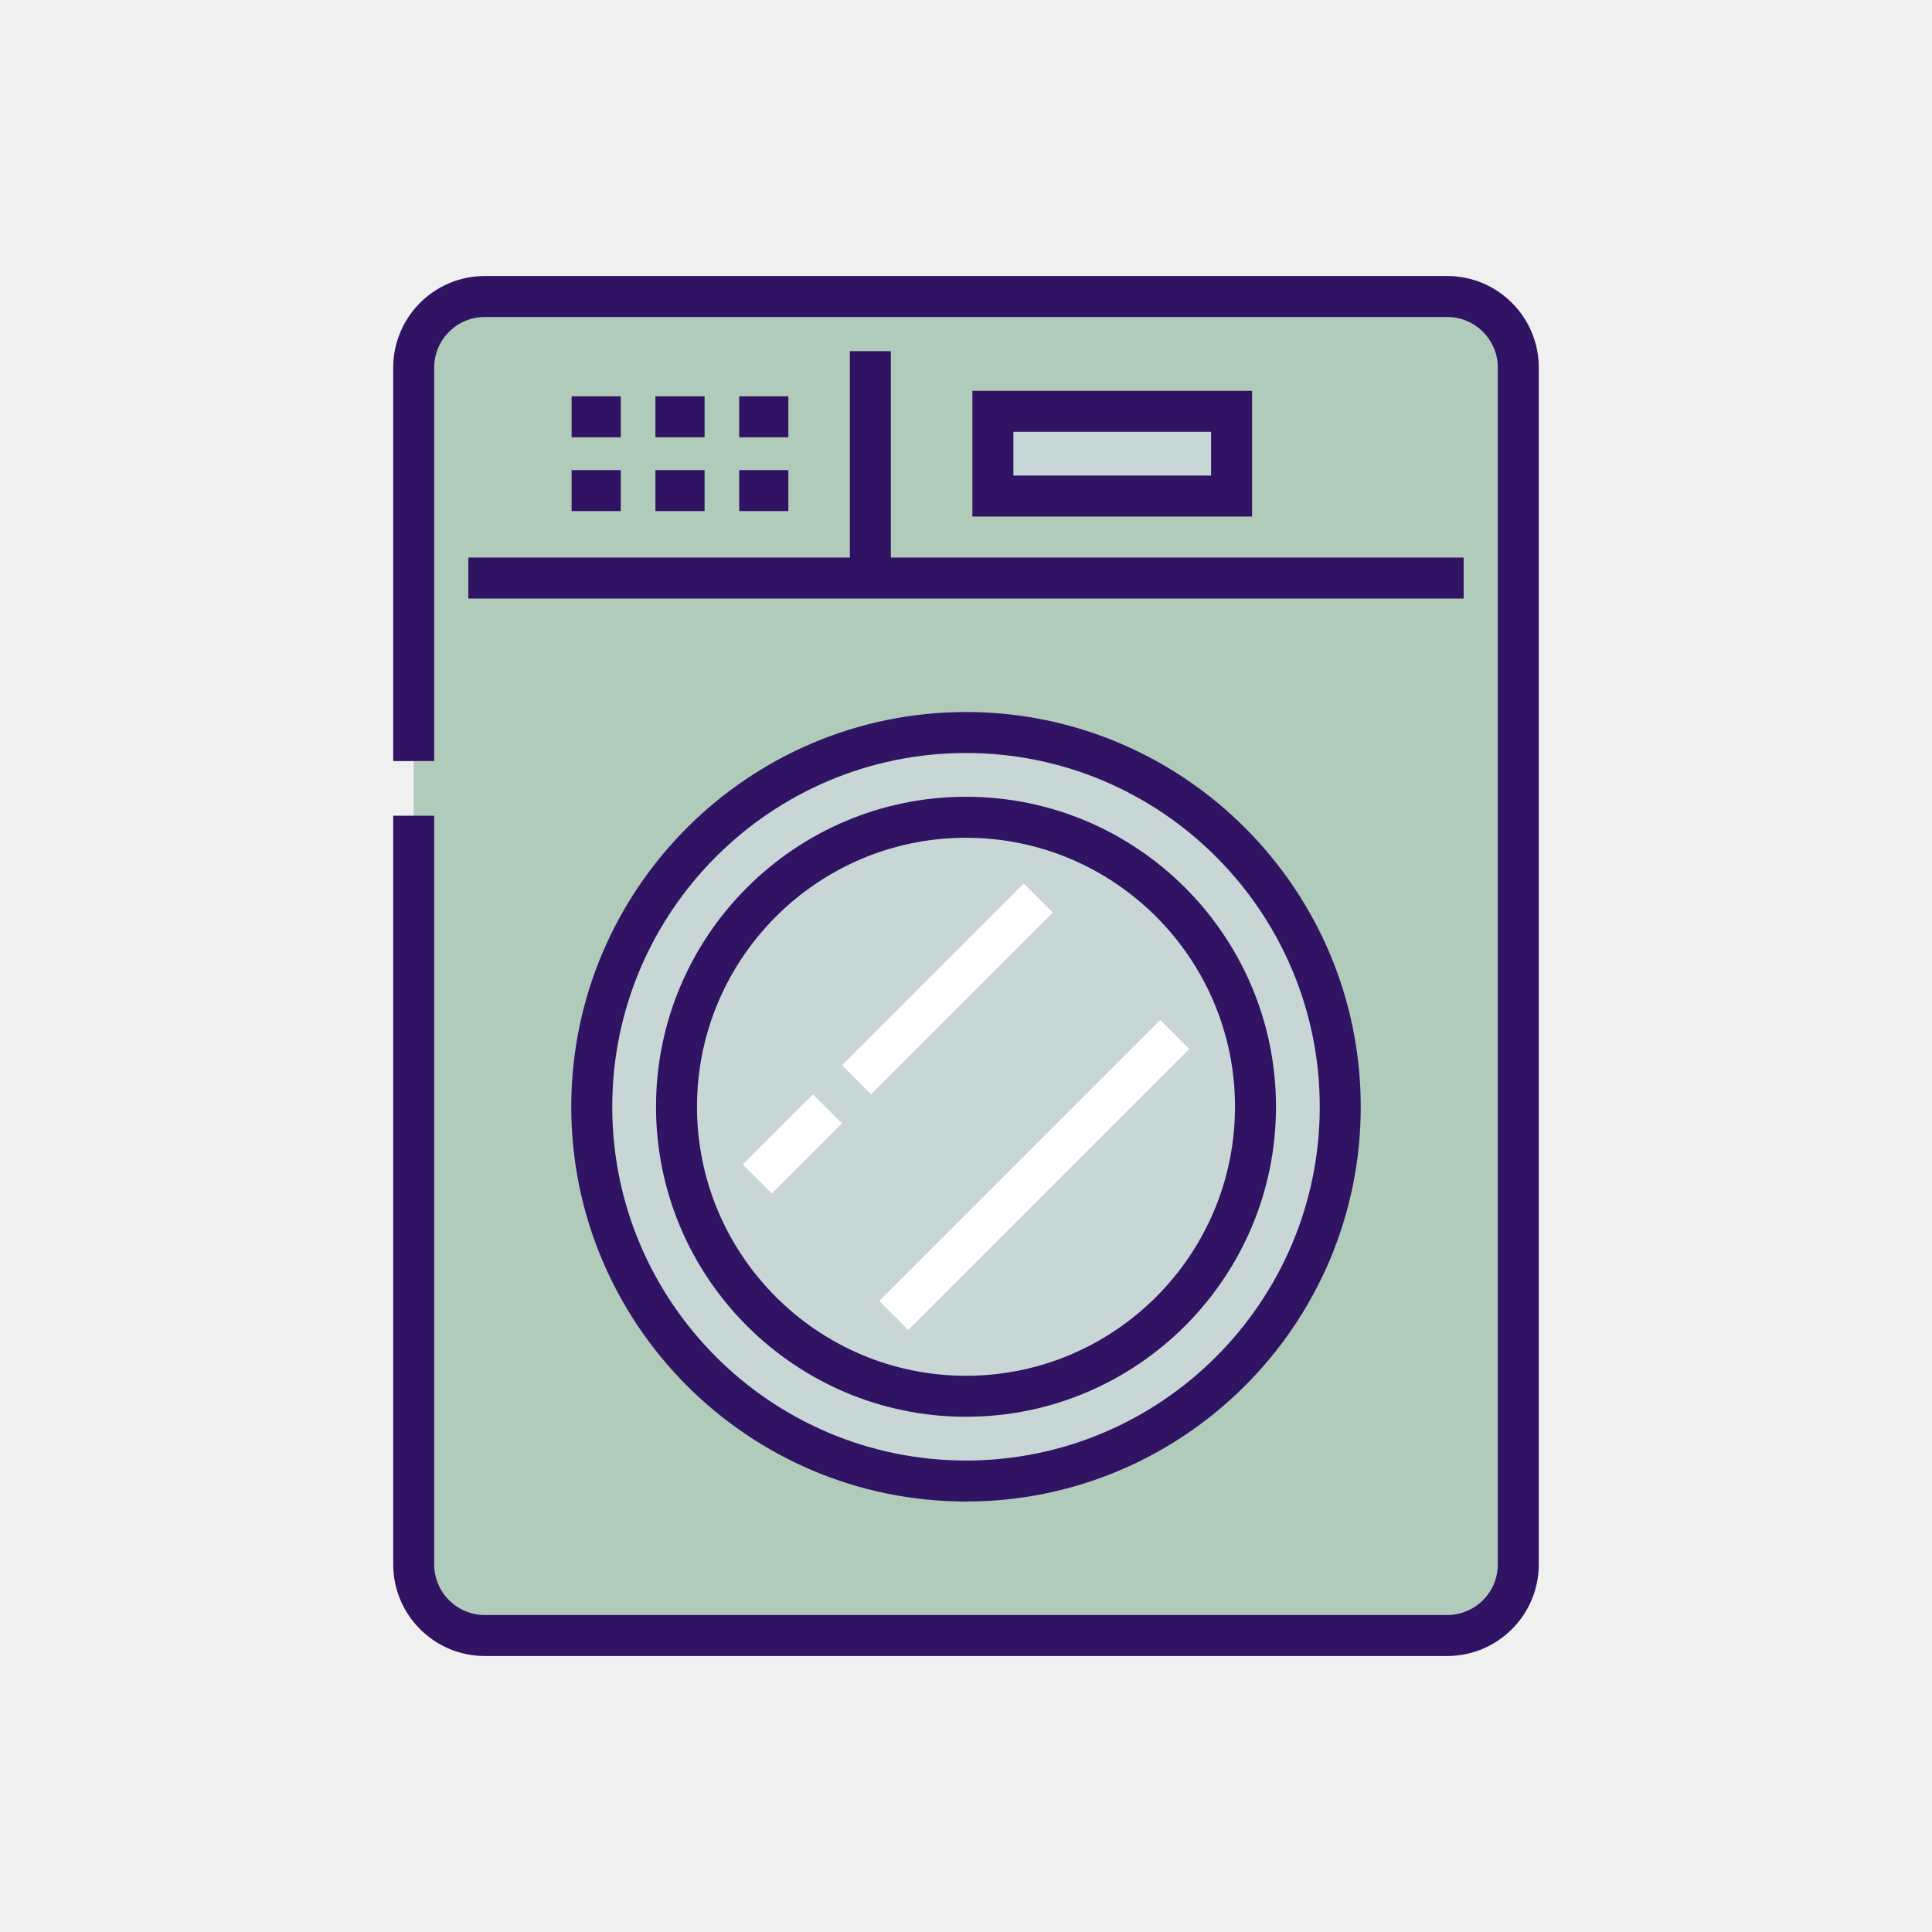
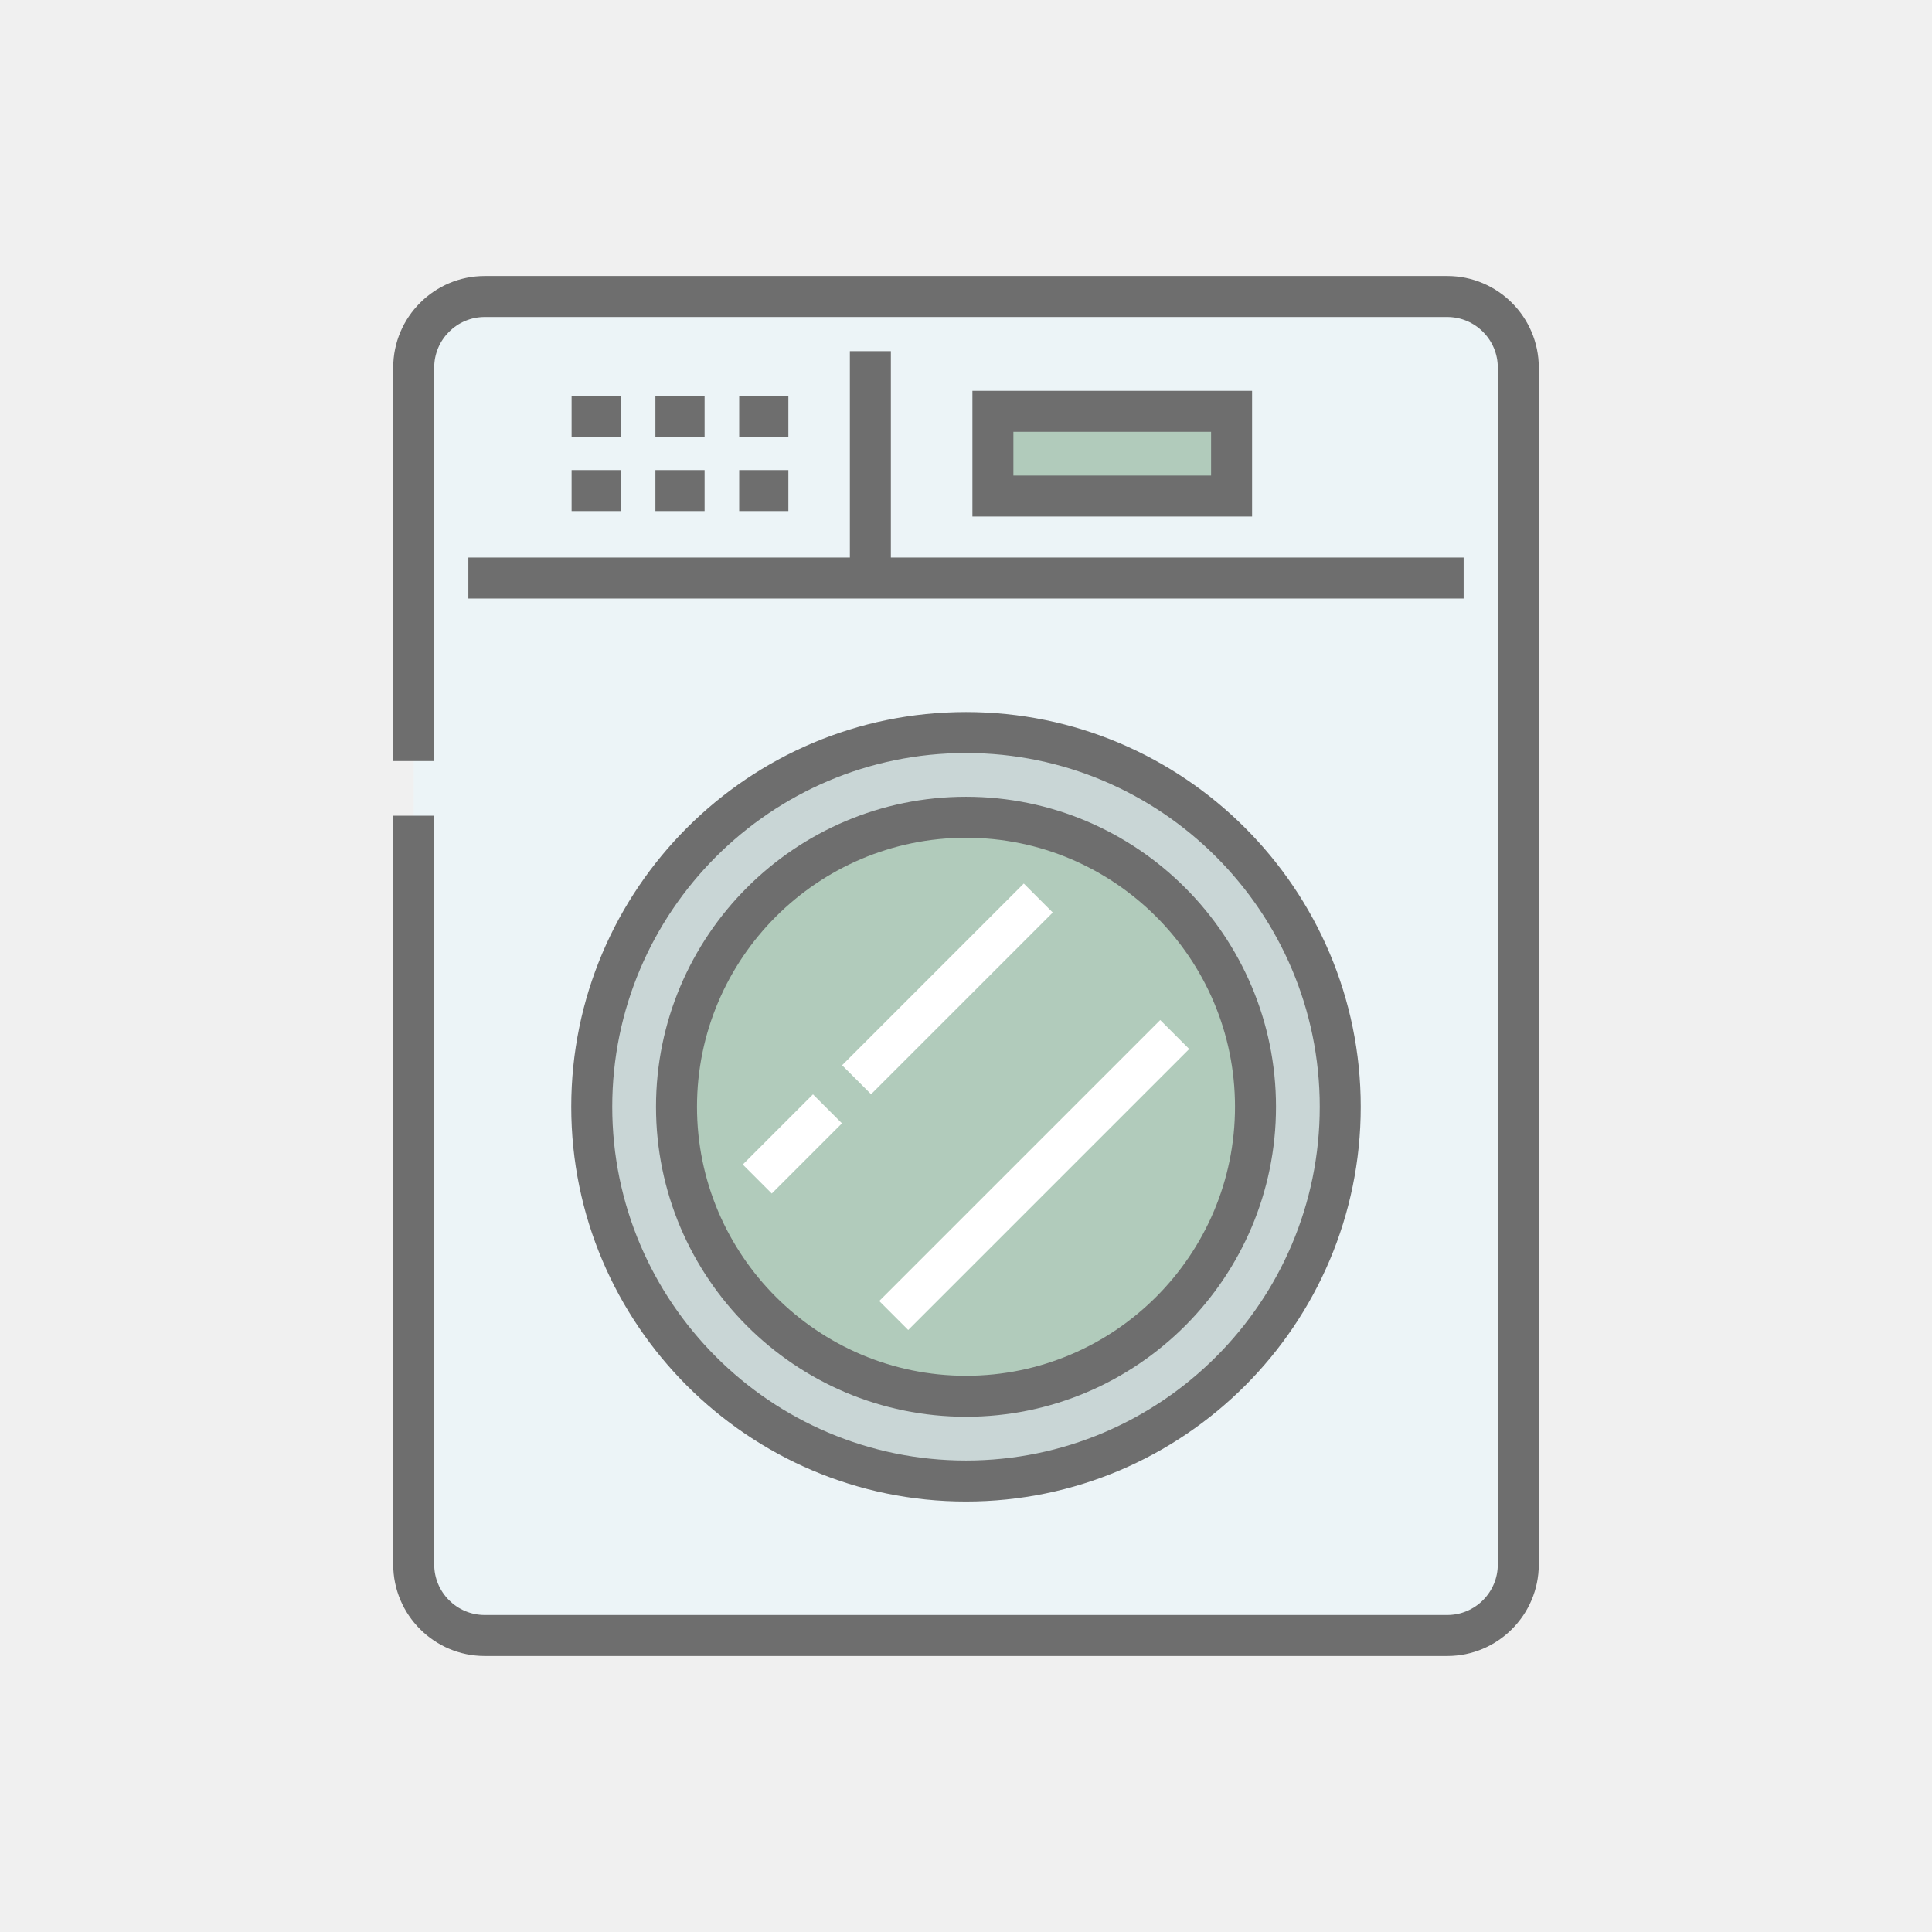
- <svg xmlns="http://www.w3.org/2000/svg" version="1.1" id="Layer_1" viewBox="-102.41 -102.41 716.85 716.85" xml:space="preserve" width="64px" height="64px" fill="#000000">
+ <svg xmlns="http://www.w3.org/2000/svg" version="1.1" id="Layer_1" viewBox="-102.41 -102.41 716.85 716.85" xml:space="preserve" width="64px" height="64px">
  <g id="SVGRepo_bgCarrier" stroke-width="0" />
  <g id="SVGRepo_iconCarrier">
-     <path style="fill:#b1cbbb;" d="M51.095,33.966c0-14.559,11.803-26.362,26.362-26.362h357.118c14.559,0,26.362,11.803,26.362,26.362 v444.099c0,14.559-11.803,26.362-26.362,26.362H77.457c-14.559,0-26.362-11.803-26.362-26.362 C51.095,478.065,51.095,33.966,51.095,33.966z" />
+     <path style="fill:#ECF4F7;" d="M51.095,33.966c0-14.559,11.803-26.362,26.362-26.362h357.118c14.559,0,26.362,11.803,26.362,26.362 v444.099c0,14.559-11.803,26.362-26.362,26.362H77.457c-14.559,0-26.362-11.803-26.362-26.362 C51.095,478.065,51.095,33.966,51.095,33.966z" />
    <path style="fill:#C9D6D6;" d="M394.878,308.247c0,76.691-62.171,138.862-138.862,138.862s-138.862-62.171-138.862-138.862 c0-76.694,62.171-138.863,138.862-138.863S394.878,231.553,394.878,308.247z" />
-     <path style="fill:#C9D6D6;" d="M256.016,415.663c-59.229,0-107.415-48.186-107.415-107.415s48.186-107.416,107.415-107.416 s107.415,48.187,107.415,107.416C363.431,367.476,315.245,415.663,256.016,415.663z" />
+     <path style="fill:#b1cbbb;" d="M256.016,415.663c-59.229,0-107.415-48.186-107.415-107.415s48.186-107.416,107.415-107.416 s107.415,48.187,107.415,107.416C363.431,367.476,315.245,415.663,256.016,415.663z" />
    <g>
      <rect x="241.521" y="216.833" transform="matrix(-0.7071 -0.7071 0.7071 -0.7071 238.2527 627.6927)" style="fill:#FFFFFF;" width="15.209" height="95.338" />
      <rect x="183.99" y="303.613" transform="matrix(-0.7071 -0.7071 0.7071 -0.7071 99.3615 685.2181)" style="fill:#FFFFFF;" width="15.209" height="36.835" />
      <rect x="273.724" y="259.841" transform="matrix(-0.7071 -0.7071 0.7071 -0.7071 244.3934 768.3563)" style="fill:#FFFFFF;" width="15.209" height="147.443" />
    </g>
-     <rect x="266.003" y="50.208" style="fill:#C9D6D6;" width="88.556" height="31.442" />
+     <rect x="266.003" y="50.208" style="fill:#b1cbbb;" width="88.556" height="31.442" />
    <g>
-       <path style="fill:#311363;" d="M434.575,0H77.457C58.727,0,43.49,15.237,43.49,33.966v146.005h15.209V33.966 c0-10.343,8.415-18.758,18.758-18.758h357.118c10.343,0,18.758,8.415,18.758,18.758v444.099c0,10.343-8.415,18.758-18.758,18.758 H77.457c-10.343,0-18.758-8.415-18.758-18.758V200.251H43.49v277.814c0,18.729,15.237,33.966,33.966,33.966h357.118 c18.729,0,33.966-15.237,33.966-33.966V33.966C468.541,15.237,453.304,0,434.575,0z" />
-       <path style="fill:#311363;" d="M109.549,308.247c0,80.762,65.704,146.466,146.466,146.466s146.466-65.704,146.466-146.466 s-65.704-146.466-146.466-146.466S109.549,227.485,109.549,308.247z M387.273,308.247c0,72.376-58.882,131.257-131.257,131.257 s-131.257-58.882-131.257-131.257s58.882-131.257,131.257-131.257S387.273,235.871,387.273,308.247z" />
-       <path style="fill:#311363;" d="M140.996,308.247c0,63.422,51.598,115.019,115.02,115.019s115.02-51.598,115.02-115.02 c0-63.423-51.598-115.021-115.02-115.021S140.996,244.824,140.996,308.247z M355.826,308.247c0,55.036-44.775,99.811-99.811,99.811 s-99.811-44.775-99.811-99.811s44.775-99.812,99.811-99.812S355.826,253.211,355.826,308.247z" />
-       <polygon style="fill:#311363;" points="71.373,119.671 440.658,119.671 440.658,104.463 228.135,104.463 228.135,27.883 212.926,27.883 212.926,104.463 71.373,104.463 " />
-       <path style="fill:#311363;" d="M258.394,42.604v46.647h103.767V42.604H258.394z M346.952,74.042h-73.349V57.813h73.349V74.042z" />
-       <rect x="109.677" y="44.632" style="fill:#311363;" width="18.249" height="15.209" />
-       <rect x="140.773" y="44.632" style="fill:#311363;" width="18.249" height="15.209" />
-       <rect x="171.86" y="44.632" style="fill:#311363;" width="18.249" height="15.209" />
-       <rect x="109.677" y="72.008" style="fill:#311363;" width="18.249" height="15.209" />
-       <rect x="140.773" y="72.008" style="fill:#311363;" width="18.249" height="15.209" />
-       <rect x="171.86" y="72.008" style="fill:#311363;" width="18.249" height="15.209" />
+       <path style="fill:#6e6e6e;" d="M434.575,0H77.457C58.727,0,43.49,15.237,43.49,33.966v146.005h15.209V33.966 c0-10.343,8.415-18.758,18.758-18.758h357.118c10.343,0,18.758,8.415,18.758,18.758v444.099c0,10.343-8.415,18.758-18.758,18.758 H77.457c-10.343,0-18.758-8.415-18.758-18.758V200.251H43.49v277.814c0,18.729,15.237,33.966,33.966,33.966h357.118 c18.729,0,33.966-15.237,33.966-33.966V33.966C468.541,15.237,453.304,0,434.575,0z" />
+       <path style="fill:#6e6e6e;" d="M109.549,308.247c0,80.762,65.704,146.466,146.466,146.466s146.466-65.704,146.466-146.466 s-65.704-146.466-146.466-146.466S109.549,227.485,109.549,308.247z M387.273,308.247c0,72.376-58.882,131.257-131.257,131.257 s-131.257-58.882-131.257-131.257s58.882-131.257,131.257-131.257S387.273,235.871,387.273,308.247z" />
+       <path style="fill:#6e6e6e;" d="M140.996,308.247c0,63.422,51.598,115.019,115.02,115.019s115.02-51.598,115.02-115.02 c0-63.423-51.598-115.021-115.02-115.021S140.996,244.824,140.996,308.247z M355.826,308.247c0,55.036-44.775,99.811-99.811,99.811 s-99.811-44.775-99.811-99.811s44.775-99.812,99.811-99.812S355.826,253.211,355.826,308.247z" />
+       <polygon style="fill:#6e6e6e;" points="71.373,119.671 440.658,119.671 440.658,104.463 228.135,104.463 228.135,27.883 212.926,27.883 212.926,104.463 71.373,104.463 " />
+       <path style="fill:#6e6e6e;" d="M258.394,42.604v46.647h103.767V42.604H258.394z M346.952,74.042h-73.349V57.813h73.349V74.042z" />
+       <rect x="109.677" y="44.632" style="fill:#6e6e6e;" width="18.249" height="15.209" />
+       <rect x="140.773" y="44.632" style="fill:#6e6e6e;" width="18.249" height="15.209" />
+       <rect x="171.86" y="44.632" style="fill:#6e6e6e;" width="18.249" height="15.209" />
+       <rect x="109.677" y="72.008" style="fill:#6e6e6e;" width="18.249" height="15.209" />
+       <rect x="140.773" y="72.008" style="fill:#6e6e6e;" width="18.249" height="15.209" />
+       <rect x="171.86" y="72.008" style="fill:#6e6e6e;" width="18.249" height="15.209" />
    </g>
  </g>
</svg>
